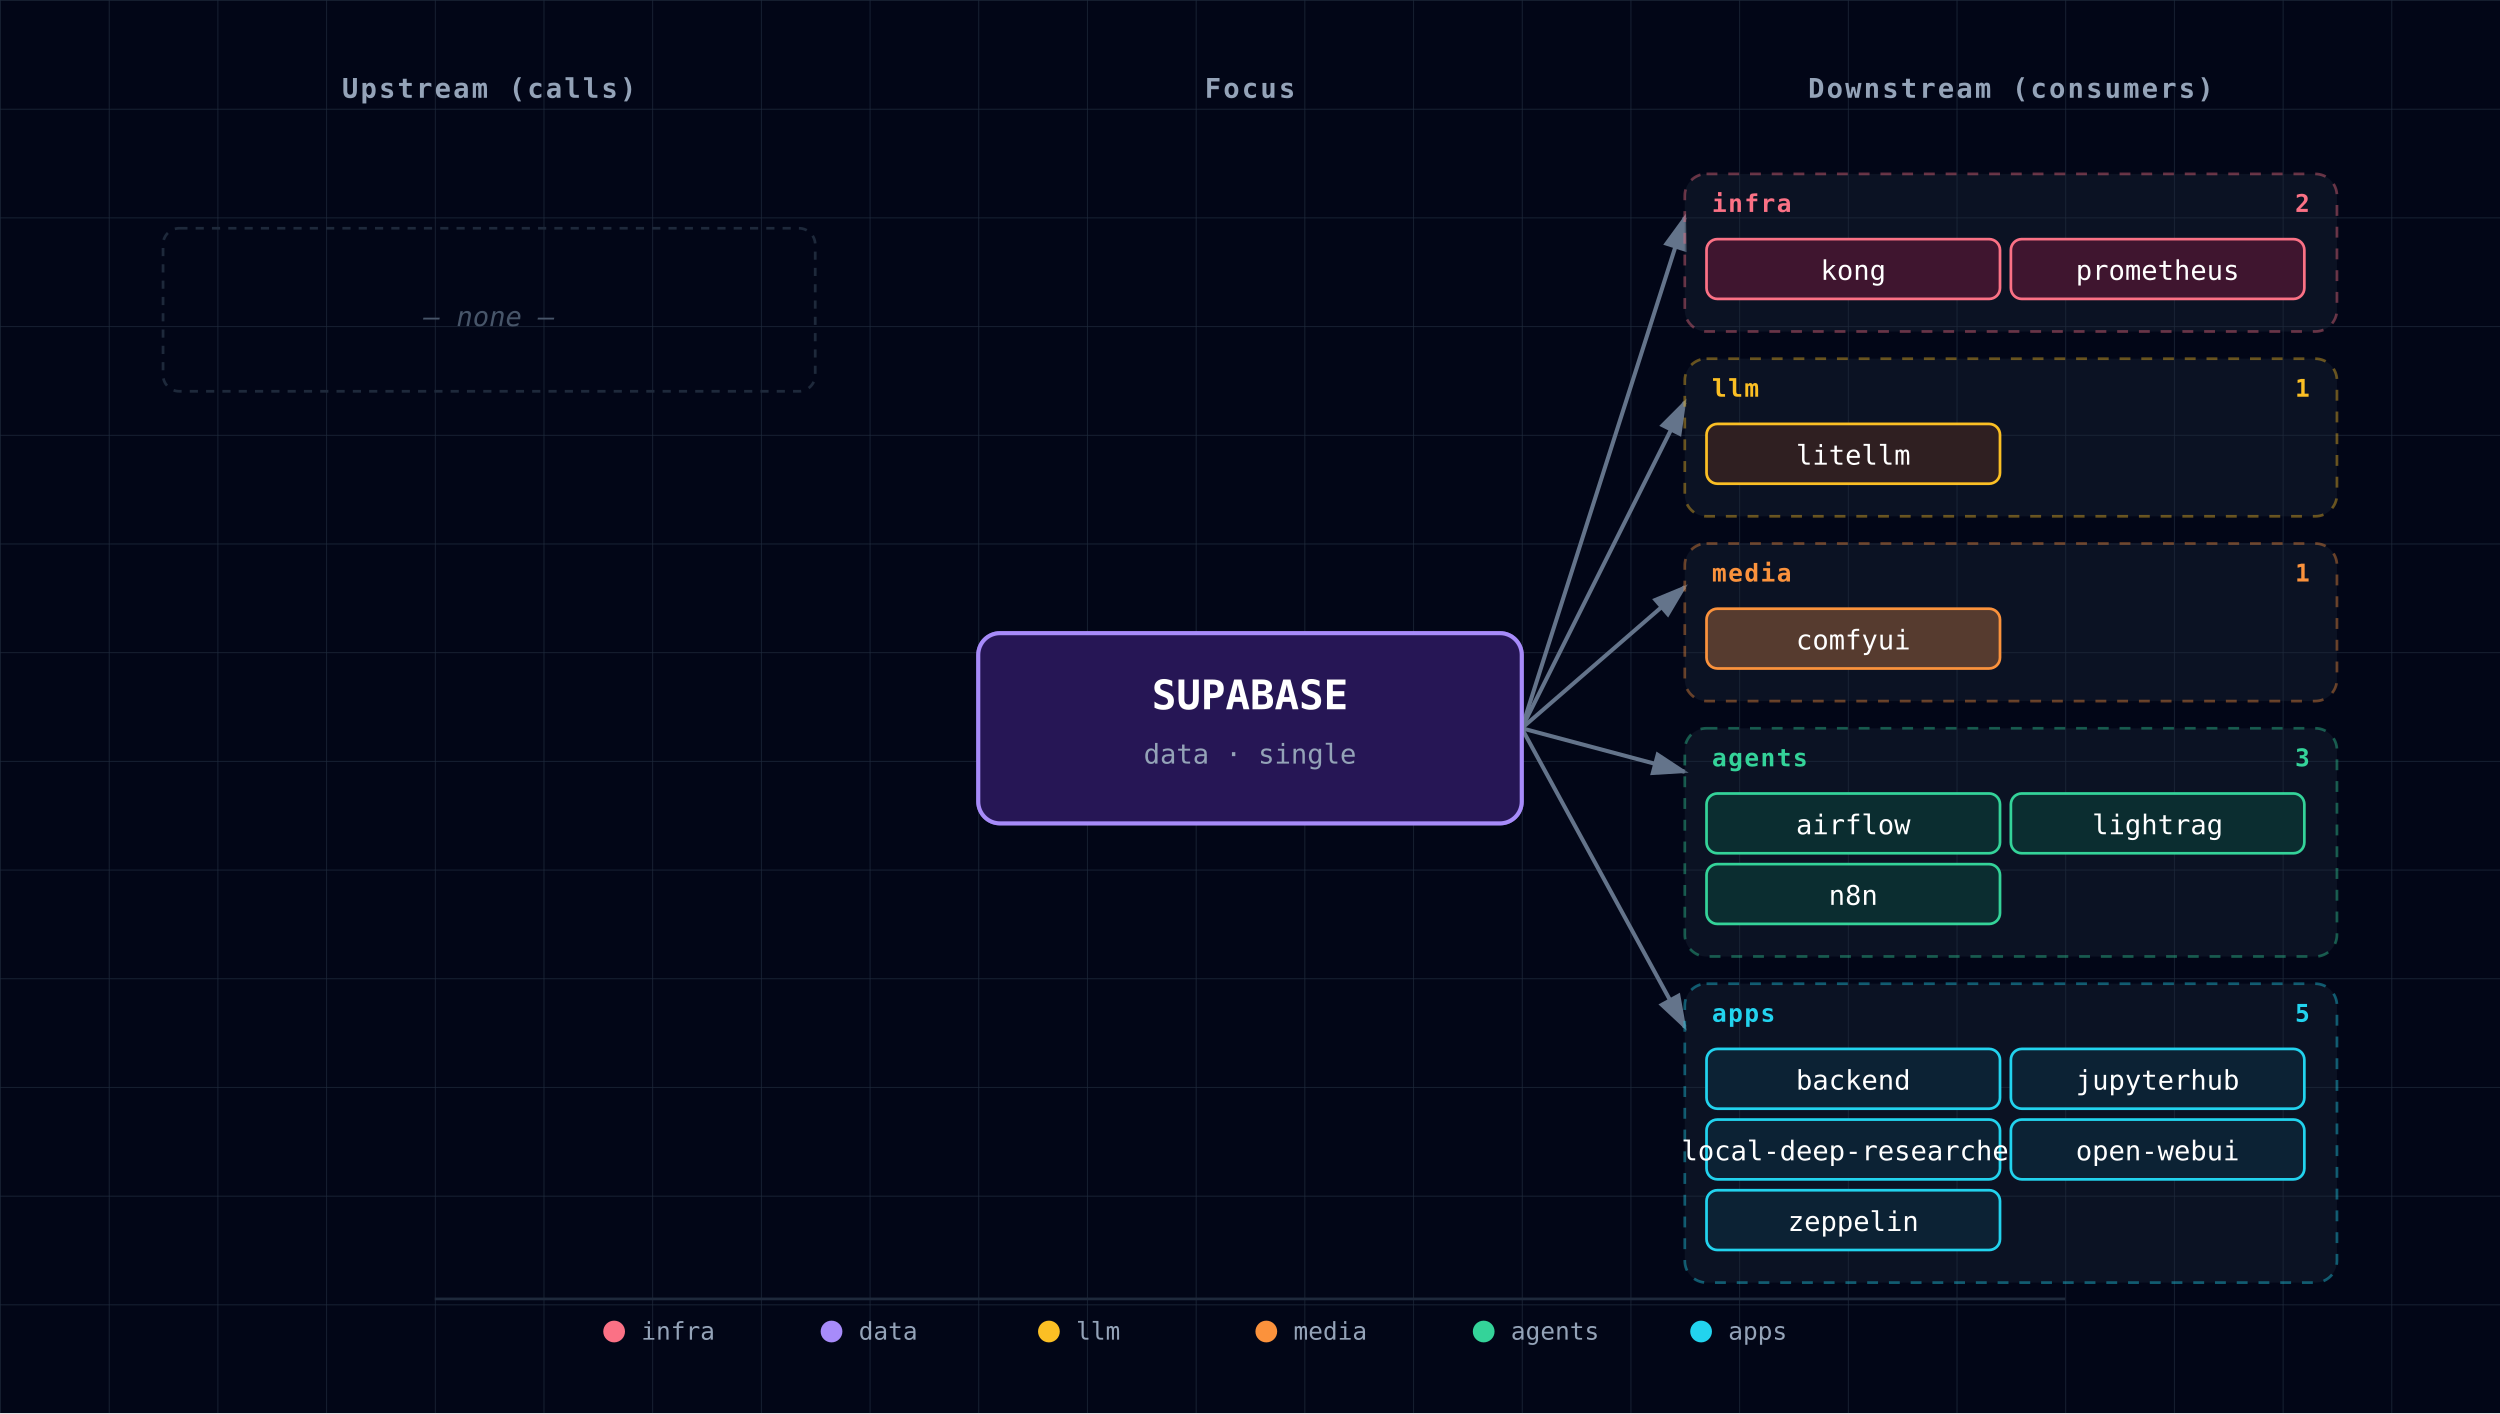
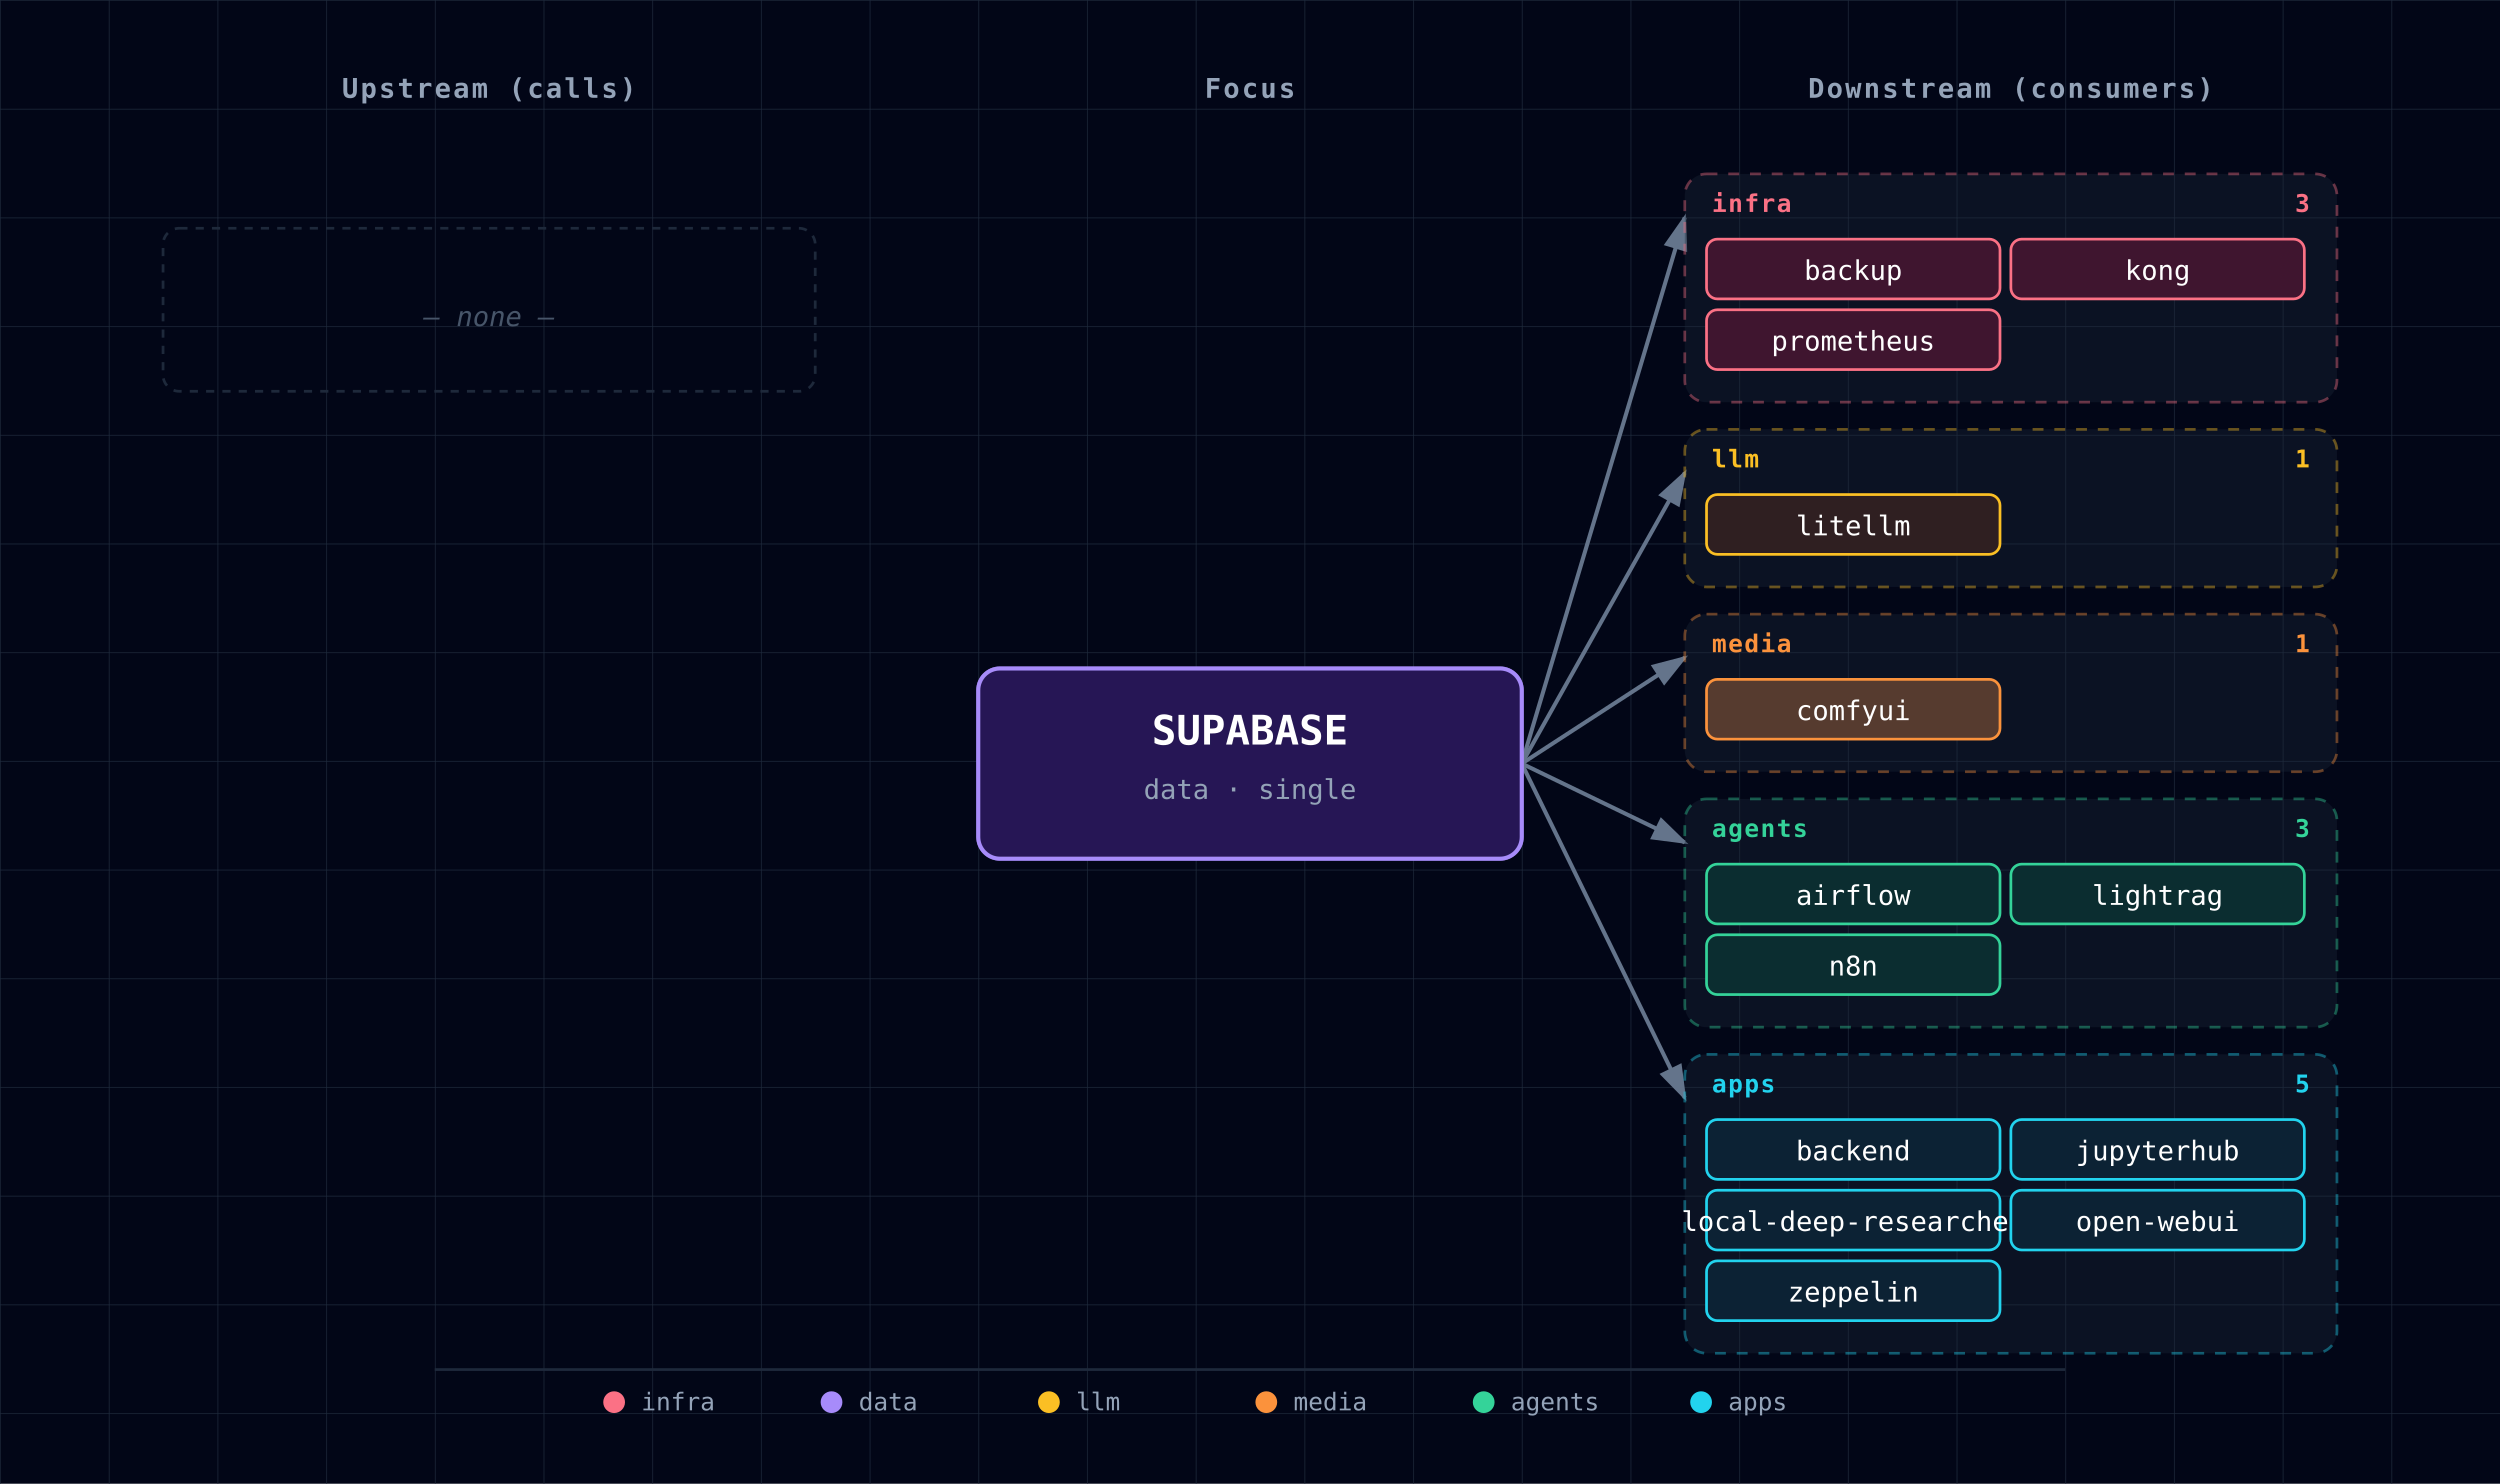
- <svg xmlns="http://www.w3.org/2000/svg" viewBox="0 0 920 520" font-family="'JetBrains Mono', 'Fira Code', Menlo, Consolas, monospace">
+ <svg xmlns="http://www.w3.org/2000/svg" viewBox="0 0 920 546" font-family="'JetBrains Mono', 'Fira Code', Menlo, Consolas, monospace">
  <defs>
    <pattern id="grid" width="40" height="40" patternUnits="userSpaceOnUse">
      <path d="M 40 0 L 0 0 0 40" fill="none" stroke="#1e293b" stroke-width="0.5" />
    </pattern>
    <marker id="arrowhead" markerWidth="9" markerHeight="6" refX="8" refY="3" orient="auto">
      <polygon points="0 0, 9 3, 0 6" fill="#64748b" />
    </marker>
    <filter id="focus-glow" x="-50%" y="-50%" width="200%" height="200%">
      <feGaussianBlur in="SourceAlpha" stdDeviation="6" />
      <feFlood flood-color="#a78bfa" flood-opacity="0.6" />
      <feComposite in2="SourceAlpha" operator="in" />
      <feMerge>
        <feMergeNode />
        <feMergeNode in="SourceGraphic" />
      </feMerge>
    </filter>
  </defs>
-   <rect width="920" height="520" fill="#020617" />
-   <rect width="920" height="520" fill="url(#grid)" />
+   <rect width="920" height="546" fill="#020617" />
+   <rect width="920" height="546" fill="url(#grid)" />
  <text x="180" y="36" fill="#94a3b8" font-size="10" font-weight="600" text-anchor="middle" letter-spacing="0.08em">Upstream (calls)</text>
  <text x="460" y="36" fill="#94a3b8" font-size="10" font-weight="600" text-anchor="middle" letter-spacing="0.08em">Focus</text>
  <text x="740" y="36" fill="#94a3b8" font-size="10" font-weight="600" text-anchor="middle" letter-spacing="0.08em">Downstream (consumers)</text>
-   <line x1="560" y1="268" x2="620" y2="80" stroke="#64748b" stroke-width="1.5" marker-end="url(#arrowhead)" />
-   <line x1="560" y1="268" x2="620" y2="148" stroke="#64748b" stroke-width="1.5" marker-end="url(#arrowhead)" />
-   <line x1="560" y1="268" x2="620" y2="216" stroke="#64748b" stroke-width="1.5" marker-end="url(#arrowhead)" />
-   <line x1="560" y1="268" x2="620" y2="284" stroke="#64748b" stroke-width="1.5" marker-end="url(#arrowhead)" />
-   <line x1="560" y1="268" x2="620" y2="378" stroke="#64748b" stroke-width="1.5" marker-end="url(#arrowhead)" />
+   <line x1="560" y1="281" x2="620" y2="80" stroke="#64748b" stroke-width="1.5" marker-end="url(#arrowhead)" />
+   <line x1="560" y1="281" x2="620" y2="174" stroke="#64748b" stroke-width="1.5" marker-end="url(#arrowhead)" />
+   <line x1="560" y1="281" x2="620" y2="242" stroke="#64748b" stroke-width="1.5" marker-end="url(#arrowhead)" />
+   <line x1="560" y1="281" x2="620" y2="310" stroke="#64748b" stroke-width="1.5" marker-end="url(#arrowhead)" />
+   <line x1="560" y1="281" x2="620" y2="404" stroke="#64748b" stroke-width="1.5" marker-end="url(#arrowhead)" />
  <g>
    <rect x="60" y="84" width="240" height="60" rx="6" fill="none" stroke="#1e293b" stroke-width="1" stroke-dasharray="3,3" />
    <text x="180" y="120" fill="#475569" font-size="10" font-style="italic" text-anchor="middle">— none —</text>
  </g>
  <g>
    <g class="cluster">
-       <rect x="620" y="64" width="240" height="58" rx="8" fill="rgba(30,41,59,0.35)" stroke="#fb7185" stroke-width="1" stroke-dasharray="4,4" stroke-opacity="0.4" />
+       <rect x="620" y="64" width="240" height="84" rx="8" fill="rgba(30,41,59,0.35)" stroke="#fb7185" stroke-width="1" stroke-dasharray="4,4" stroke-opacity="0.4" />
      <text x="630" y="78" fill="#fb7185" font-size="9" font-weight="700" text-anchor="start" style="letter-spacing:0.06em;text-transform:uppercase;">infra</text>
-       <text x="850" y="78" fill="#fb7185" font-size="9" font-weight="600" text-anchor="end">2</text>
+       <text x="850" y="78" fill="#fb7185" font-size="9" font-weight="600" text-anchor="end">3</text>
    </g>
    <g>
      <rect x="628" y="88" width="108" height="22" rx="4" fill="#0f172a" />
      <rect x="628" y="88" width="108" height="22" rx="4" fill="rgba(136, 19, 55, 0.4)" stroke="#fb7185" stroke-width="1" />
-       <text x="682" y="103" fill="white" font-size="10" text-anchor="middle">kong</text>
+       <text x="682" y="103" fill="white" font-size="10" text-anchor="middle">backup</text>
    </g>
    <g>
      <rect x="740" y="88" width="108" height="22" rx="4" fill="#0f172a" />
      <rect x="740" y="88" width="108" height="22" rx="4" fill="rgba(136, 19, 55, 0.4)" stroke="#fb7185" stroke-width="1" />
-       <text x="794" y="103" fill="white" font-size="10" text-anchor="middle">prometheus</text>
+       <text x="794" y="103" fill="white" font-size="10" text-anchor="middle">kong</text>
+     </g>
+     <g>
+       <rect x="628" y="114" width="108" height="22" rx="4" fill="#0f172a" />
+       <rect x="628" y="114" width="108" height="22" rx="4" fill="rgba(136, 19, 55, 0.4)" stroke="#fb7185" stroke-width="1" />
+       <text x="682" y="129" fill="white" font-size="10" text-anchor="middle">prometheus</text>
    </g>
    <g class="cluster">
-       <rect x="620" y="132" width="240" height="58" rx="8" fill="rgba(30,41,59,0.35)" stroke="#fbbf24" stroke-width="1" stroke-dasharray="4,4" stroke-opacity="0.4" />
-       <text x="630" y="146" fill="#fbbf24" font-size="9" font-weight="700" text-anchor="start" style="letter-spacing:0.06em;text-transform:uppercase;">llm</text>
-       <text x="850" y="146" fill="#fbbf24" font-size="9" font-weight="600" text-anchor="end">1</text>
+       <rect x="620" y="158" width="240" height="58" rx="8" fill="rgba(30,41,59,0.35)" stroke="#fbbf24" stroke-width="1" stroke-dasharray="4,4" stroke-opacity="0.4" />
+       <text x="630" y="172" fill="#fbbf24" font-size="9" font-weight="700" text-anchor="start" style="letter-spacing:0.06em;text-transform:uppercase;">llm</text>
+       <text x="850" y="172" fill="#fbbf24" font-size="9" font-weight="600" text-anchor="end">1</text>
    </g>
    <g>
-       <rect x="628" y="156" width="108" height="22" rx="4" fill="#0f172a" />
-       <rect x="628" y="156" width="108" height="22" rx="4" fill="rgba(120, 53, 15, 0.3)" stroke="#fbbf24" stroke-width="1" />
-       <text x="682" y="171" fill="white" font-size="10" text-anchor="middle">litellm</text>
+       <rect x="628" y="182" width="108" height="22" rx="4" fill="#0f172a" />
+       <rect x="628" y="182" width="108" height="22" rx="4" fill="rgba(120, 53, 15, 0.3)" stroke="#fbbf24" stroke-width="1" />
+       <text x="682" y="197" fill="white" font-size="10" text-anchor="middle">litellm</text>
    </g>
    <g class="cluster">
-       <rect x="620" y="200" width="240" height="58" rx="8" fill="rgba(30,41,59,0.35)" stroke="#fb923c" stroke-width="1" stroke-dasharray="4,4" stroke-opacity="0.4" />
-       <text x="630" y="214" fill="#fb923c" font-size="9" font-weight="700" text-anchor="start" style="letter-spacing:0.06em;text-transform:uppercase;">media</text>
-       <text x="850" y="214" fill="#fb923c" font-size="9" font-weight="600" text-anchor="end">1</text>
+       <rect x="620" y="226" width="240" height="58" rx="8" fill="rgba(30,41,59,0.35)" stroke="#fb923c" stroke-width="1" stroke-dasharray="4,4" stroke-opacity="0.4" />
+       <text x="630" y="240" fill="#fb923c" font-size="9" font-weight="700" text-anchor="start" style="letter-spacing:0.06em;text-transform:uppercase;">media</text>
+       <text x="850" y="240" fill="#fb923c" font-size="9" font-weight="600" text-anchor="end">1</text>
    </g>
    <g>
-       <rect x="628" y="224" width="108" height="22" rx="4" fill="#0f172a" />
-       <rect x="628" y="224" width="108" height="22" rx="4" fill="rgba(251, 146, 60, 0.3)" stroke="#fb923c" stroke-width="1" />
-       <text x="682" y="239" fill="white" font-size="10" text-anchor="middle">comfyui</text>
+       <rect x="628" y="250" width="108" height="22" rx="4" fill="#0f172a" />
+       <rect x="628" y="250" width="108" height="22" rx="4" fill="rgba(251, 146, 60, 0.3)" stroke="#fb923c" stroke-width="1" />
+       <text x="682" y="265" fill="white" font-size="10" text-anchor="middle">comfyui</text>
    </g>
    <g class="cluster">
-       <rect x="620" y="268" width="240" height="84" rx="8" fill="rgba(30,41,59,0.35)" stroke="#34d399" stroke-width="1" stroke-dasharray="4,4" stroke-opacity="0.4" />
-       <text x="630" y="282" fill="#34d399" font-size="9" font-weight="700" text-anchor="start" style="letter-spacing:0.06em;text-transform:uppercase;">agents</text>
-       <text x="850" y="282" fill="#34d399" font-size="9" font-weight="600" text-anchor="end">3</text>
-     </g>
-     <g>
-       <rect x="628" y="292" width="108" height="22" rx="4" fill="#0f172a" />
-       <rect x="628" y="292" width="108" height="22" rx="4" fill="rgba(6, 78, 59, 0.4)" stroke="#34d399" stroke-width="1" />
-       <text x="682" y="307" fill="white" font-size="10" text-anchor="middle">airflow</text>
-     </g>
-     <g>
-       <rect x="740" y="292" width="108" height="22" rx="4" fill="#0f172a" />
-       <rect x="740" y="292" width="108" height="22" rx="4" fill="rgba(6, 78, 59, 0.4)" stroke="#34d399" stroke-width="1" />
-       <text x="794" y="307" fill="white" font-size="10" text-anchor="middle">lightrag</text>
+       <rect x="620" y="294" width="240" height="84" rx="8" fill="rgba(30,41,59,0.35)" stroke="#34d399" stroke-width="1" stroke-dasharray="4,4" stroke-opacity="0.4" />
+       <text x="630" y="308" fill="#34d399" font-size="9" font-weight="700" text-anchor="start" style="letter-spacing:0.06em;text-transform:uppercase;">agents</text>
+       <text x="850" y="308" fill="#34d399" font-size="9" font-weight="600" text-anchor="end">3</text>
    </g>
    <g>
      <rect x="628" y="318" width="108" height="22" rx="4" fill="#0f172a" />
      <rect x="628" y="318" width="108" height="22" rx="4" fill="rgba(6, 78, 59, 0.4)" stroke="#34d399" stroke-width="1" />
-       <text x="682" y="333" fill="white" font-size="10" text-anchor="middle">n8n</text>
+       <text x="682" y="333" fill="white" font-size="10" text-anchor="middle">airflow</text>
+     </g>
+     <g>
+       <rect x="740" y="318" width="108" height="22" rx="4" fill="#0f172a" />
+       <rect x="740" y="318" width="108" height="22" rx="4" fill="rgba(6, 78, 59, 0.4)" stroke="#34d399" stroke-width="1" />
+       <text x="794" y="333" fill="white" font-size="10" text-anchor="middle">lightrag</text>
+     </g>
+     <g>
+       <rect x="628" y="344" width="108" height="22" rx="4" fill="#0f172a" />
+       <rect x="628" y="344" width="108" height="22" rx="4" fill="rgba(6, 78, 59, 0.4)" stroke="#34d399" stroke-width="1" />
+       <text x="682" y="359" fill="white" font-size="10" text-anchor="middle">n8n</text>
    </g>
    <g class="cluster">
-       <rect x="620" y="362" width="240" height="110" rx="8" fill="rgba(30,41,59,0.35)" stroke="#22d3ee" stroke-width="1" stroke-dasharray="4,4" stroke-opacity="0.4" />
-       <text x="630" y="376" fill="#22d3ee" font-size="9" font-weight="700" text-anchor="start" style="letter-spacing:0.06em;text-transform:uppercase;">apps</text>
-       <text x="850" y="376" fill="#22d3ee" font-size="9" font-weight="600" text-anchor="end">5</text>
-     </g>
-     <g>
-       <rect x="628" y="386" width="108" height="22" rx="4" fill="#0f172a" />
-       <rect x="628" y="386" width="108" height="22" rx="4" fill="rgba(8, 51, 68, 0.4)" stroke="#22d3ee" stroke-width="1" />
-       <text x="682" y="401" fill="white" font-size="10" text-anchor="middle">backend</text>
-     </g>
-     <g>
-       <rect x="740" y="386" width="108" height="22" rx="4" fill="#0f172a" />
-       <rect x="740" y="386" width="108" height="22" rx="4" fill="rgba(8, 51, 68, 0.4)" stroke="#22d3ee" stroke-width="1" />
-       <text x="794" y="401" fill="white" font-size="10" text-anchor="middle">jupyterhub</text>
+       <rect x="620" y="388" width="240" height="110" rx="8" fill="rgba(30,41,59,0.35)" stroke="#22d3ee" stroke-width="1" stroke-dasharray="4,4" stroke-opacity="0.4" />
+       <text x="630" y="402" fill="#22d3ee" font-size="9" font-weight="700" text-anchor="start" style="letter-spacing:0.06em;text-transform:uppercase;">apps</text>
+       <text x="850" y="402" fill="#22d3ee" font-size="9" font-weight="600" text-anchor="end">5</text>
    </g>
    <g>
      <rect x="628" y="412" width="108" height="22" rx="4" fill="#0f172a" />
      <rect x="628" y="412" width="108" height="22" rx="4" fill="rgba(8, 51, 68, 0.4)" stroke="#22d3ee" stroke-width="1" />
-       <text x="682" y="427" fill="white" font-size="10" text-anchor="middle">local-deep-researcher</text>
+       <text x="682" y="427" fill="white" font-size="10" text-anchor="middle">backend</text>
    </g>
    <g>
      <rect x="740" y="412" width="108" height="22" rx="4" fill="#0f172a" />
      <rect x="740" y="412" width="108" height="22" rx="4" fill="rgba(8, 51, 68, 0.4)" stroke="#22d3ee" stroke-width="1" />
-       <text x="794" y="427" fill="white" font-size="10" text-anchor="middle">open-webui</text>
+       <text x="794" y="427" fill="white" font-size="10" text-anchor="middle">jupyterhub</text>
    </g>
    <g>
      <rect x="628" y="438" width="108" height="22" rx="4" fill="#0f172a" />
      <rect x="628" y="438" width="108" height="22" rx="4" fill="rgba(8, 51, 68, 0.4)" stroke="#22d3ee" stroke-width="1" />
-       <text x="682" y="453" fill="white" font-size="10" text-anchor="middle">zeppelin</text>
+       <text x="682" y="453" fill="white" font-size="10" text-anchor="middle">local-deep-researcher</text>
+     </g>
+     <g>
+       <rect x="740" y="438" width="108" height="22" rx="4" fill="#0f172a" />
+       <rect x="740" y="438" width="108" height="22" rx="4" fill="rgba(8, 51, 68, 0.4)" stroke="#22d3ee" stroke-width="1" />
+       <text x="794" y="453" fill="white" font-size="10" text-anchor="middle">open-webui</text>
+     </g>
+     <g>
+       <rect x="628" y="464" width="108" height="22" rx="4" fill="#0f172a" />
+       <rect x="628" y="464" width="108" height="22" rx="4" fill="rgba(8, 51, 68, 0.4)" stroke="#22d3ee" stroke-width="1" />
+       <text x="682" y="479" fill="white" font-size="10" text-anchor="middle">zeppelin</text>
    </g>
  </g>
  <g class="focus" filter="url(#focus-glow)">
-     <rect x="360" y="233" width="200" height="70" rx="8" fill="#0f172a" />
-     <rect x="360" y="233" width="200" height="70" rx="8" fill="rgba(76, 29, 149, 0.4)" stroke="#a78bfa" stroke-width="1.5" />
-     <text x="460" y="261" fill="white" font-size="15" font-weight="700" text-anchor="middle">SUPABASE</text>
-     <text x="460" y="281" fill="#94a3b8" font-size="10" text-anchor="middle">data · single</text>
+     <rect x="360" y="246" width="200" height="70" rx="8" fill="#0f172a" />
+     <rect x="360" y="246" width="200" height="70" rx="8" fill="rgba(76, 29, 149, 0.4)" stroke="#a78bfa" stroke-width="1.5" />
+     <text x="460" y="274" fill="white" font-size="15" font-weight="700" text-anchor="middle">SUPABASE</text>
+     <text x="460" y="294" fill="#94a3b8" font-size="10" text-anchor="middle">data · single</text>
  </g>
  <g class="legend">
-     <line x1="160" y1="478" x2="760" y2="478" stroke="#1e293b" stroke-width="1" />
-     <circle cx="226" cy="490" r="4" fill="#fb7185" />
-     <text x="236" y="493" fill="#94a3b8" font-size="9" font-weight="400" text-anchor="start">infra</text>
-     <circle cx="306" cy="490" r="4" fill="#a78bfa" />
-     <text x="316" y="493" fill="#94a3b8" font-size="9" font-weight="400" text-anchor="start">data</text>
-     <circle cx="386" cy="490" r="4" fill="#fbbf24" />
-     <text x="396" y="493" fill="#94a3b8" font-size="9" font-weight="400" text-anchor="start">llm</text>
-     <circle cx="466" cy="490" r="4" fill="#fb923c" />
-     <text x="476" y="493" fill="#94a3b8" font-size="9" font-weight="400" text-anchor="start">media</text>
-     <circle cx="546" cy="490" r="4" fill="#34d399" />
-     <text x="556" y="493" fill="#94a3b8" font-size="9" font-weight="400" text-anchor="start">agents</text>
-     <circle cx="626" cy="490" r="4" fill="#22d3ee" />
-     <text x="636" y="493" fill="#94a3b8" font-size="9" font-weight="400" text-anchor="start">apps</text>
+     <line x1="160" y1="504" x2="760" y2="504" stroke="#1e293b" stroke-width="1" />
+     <circle cx="226" cy="516" r="4" fill="#fb7185" />
+     <text x="236" y="519" fill="#94a3b8" font-size="9" font-weight="400" text-anchor="start">infra</text>
+     <circle cx="306" cy="516" r="4" fill="#a78bfa" />
+     <text x="316" y="519" fill="#94a3b8" font-size="9" font-weight="400" text-anchor="start">data</text>
+     <circle cx="386" cy="516" r="4" fill="#fbbf24" />
+     <text x="396" y="519" fill="#94a3b8" font-size="9" font-weight="400" text-anchor="start">llm</text>
+     <circle cx="466" cy="516" r="4" fill="#fb923c" />
+     <text x="476" y="519" fill="#94a3b8" font-size="9" font-weight="400" text-anchor="start">media</text>
+     <circle cx="546" cy="516" r="4" fill="#34d399" />
+     <text x="556" y="519" fill="#94a3b8" font-size="9" font-weight="400" text-anchor="start">agents</text>
+     <circle cx="626" cy="516" r="4" fill="#22d3ee" />
+     <text x="636" y="519" fill="#94a3b8" font-size="9" font-weight="400" text-anchor="start">apps</text>
  </g>
</svg>
